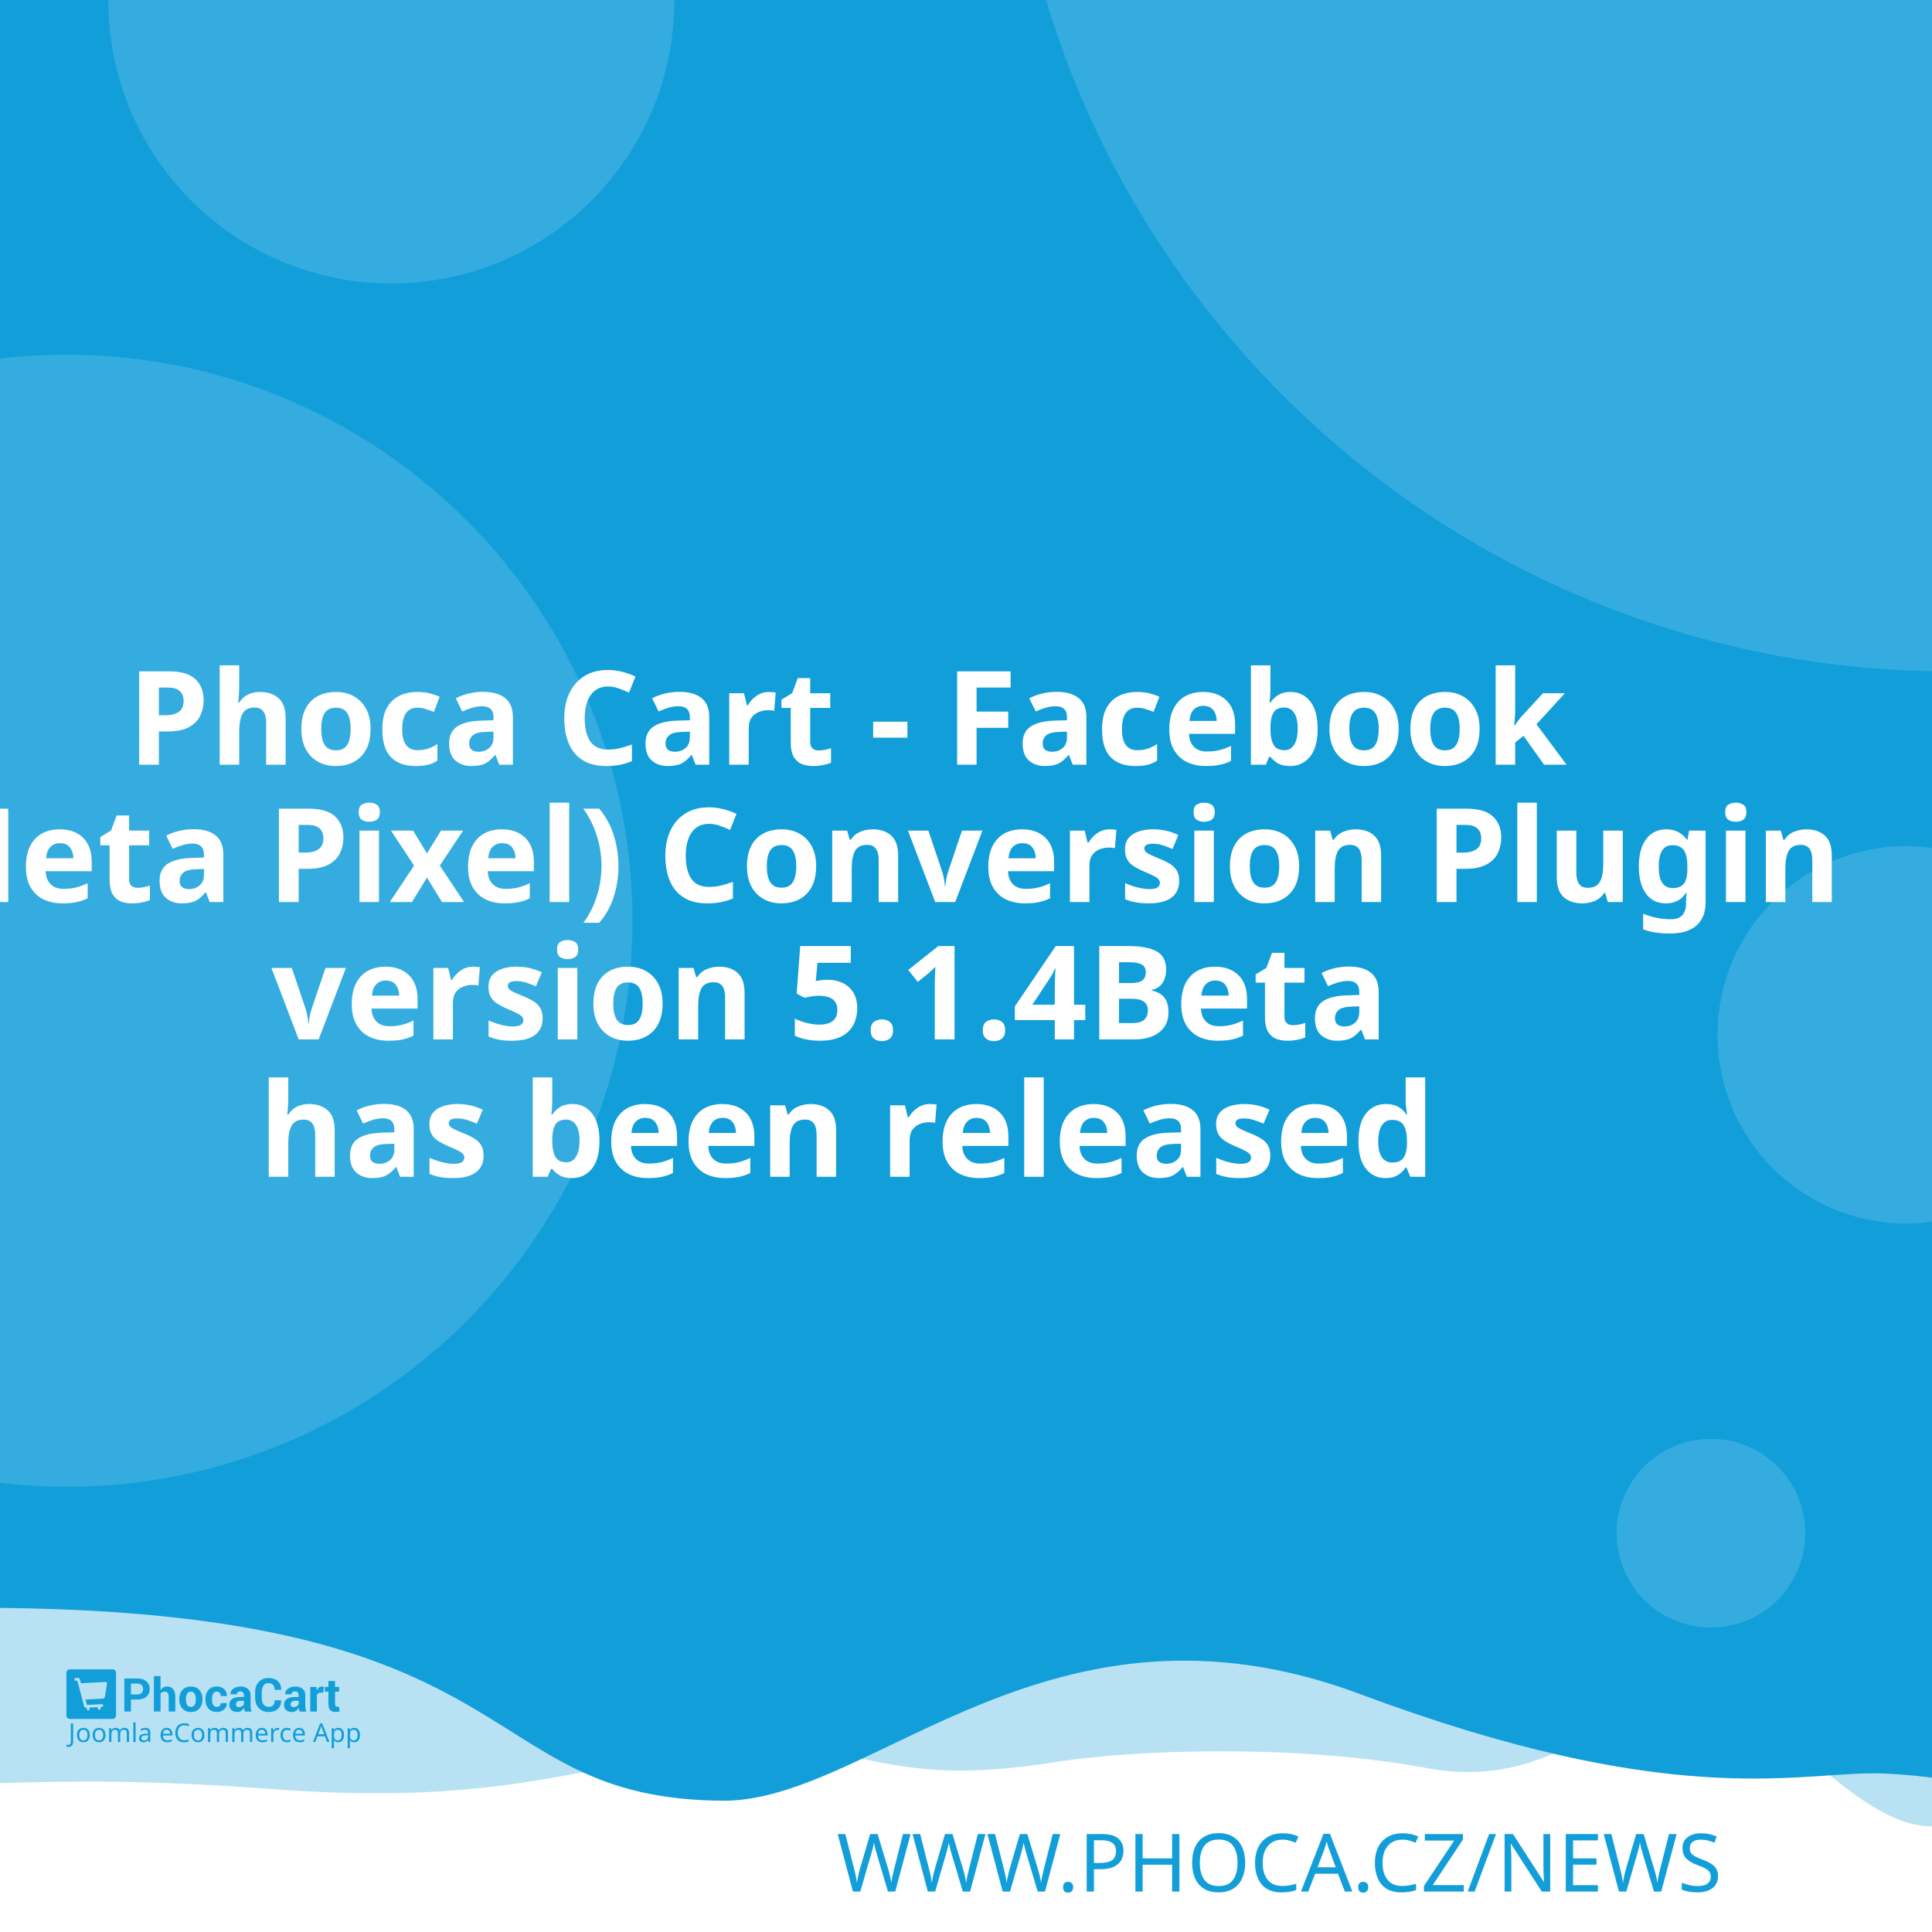
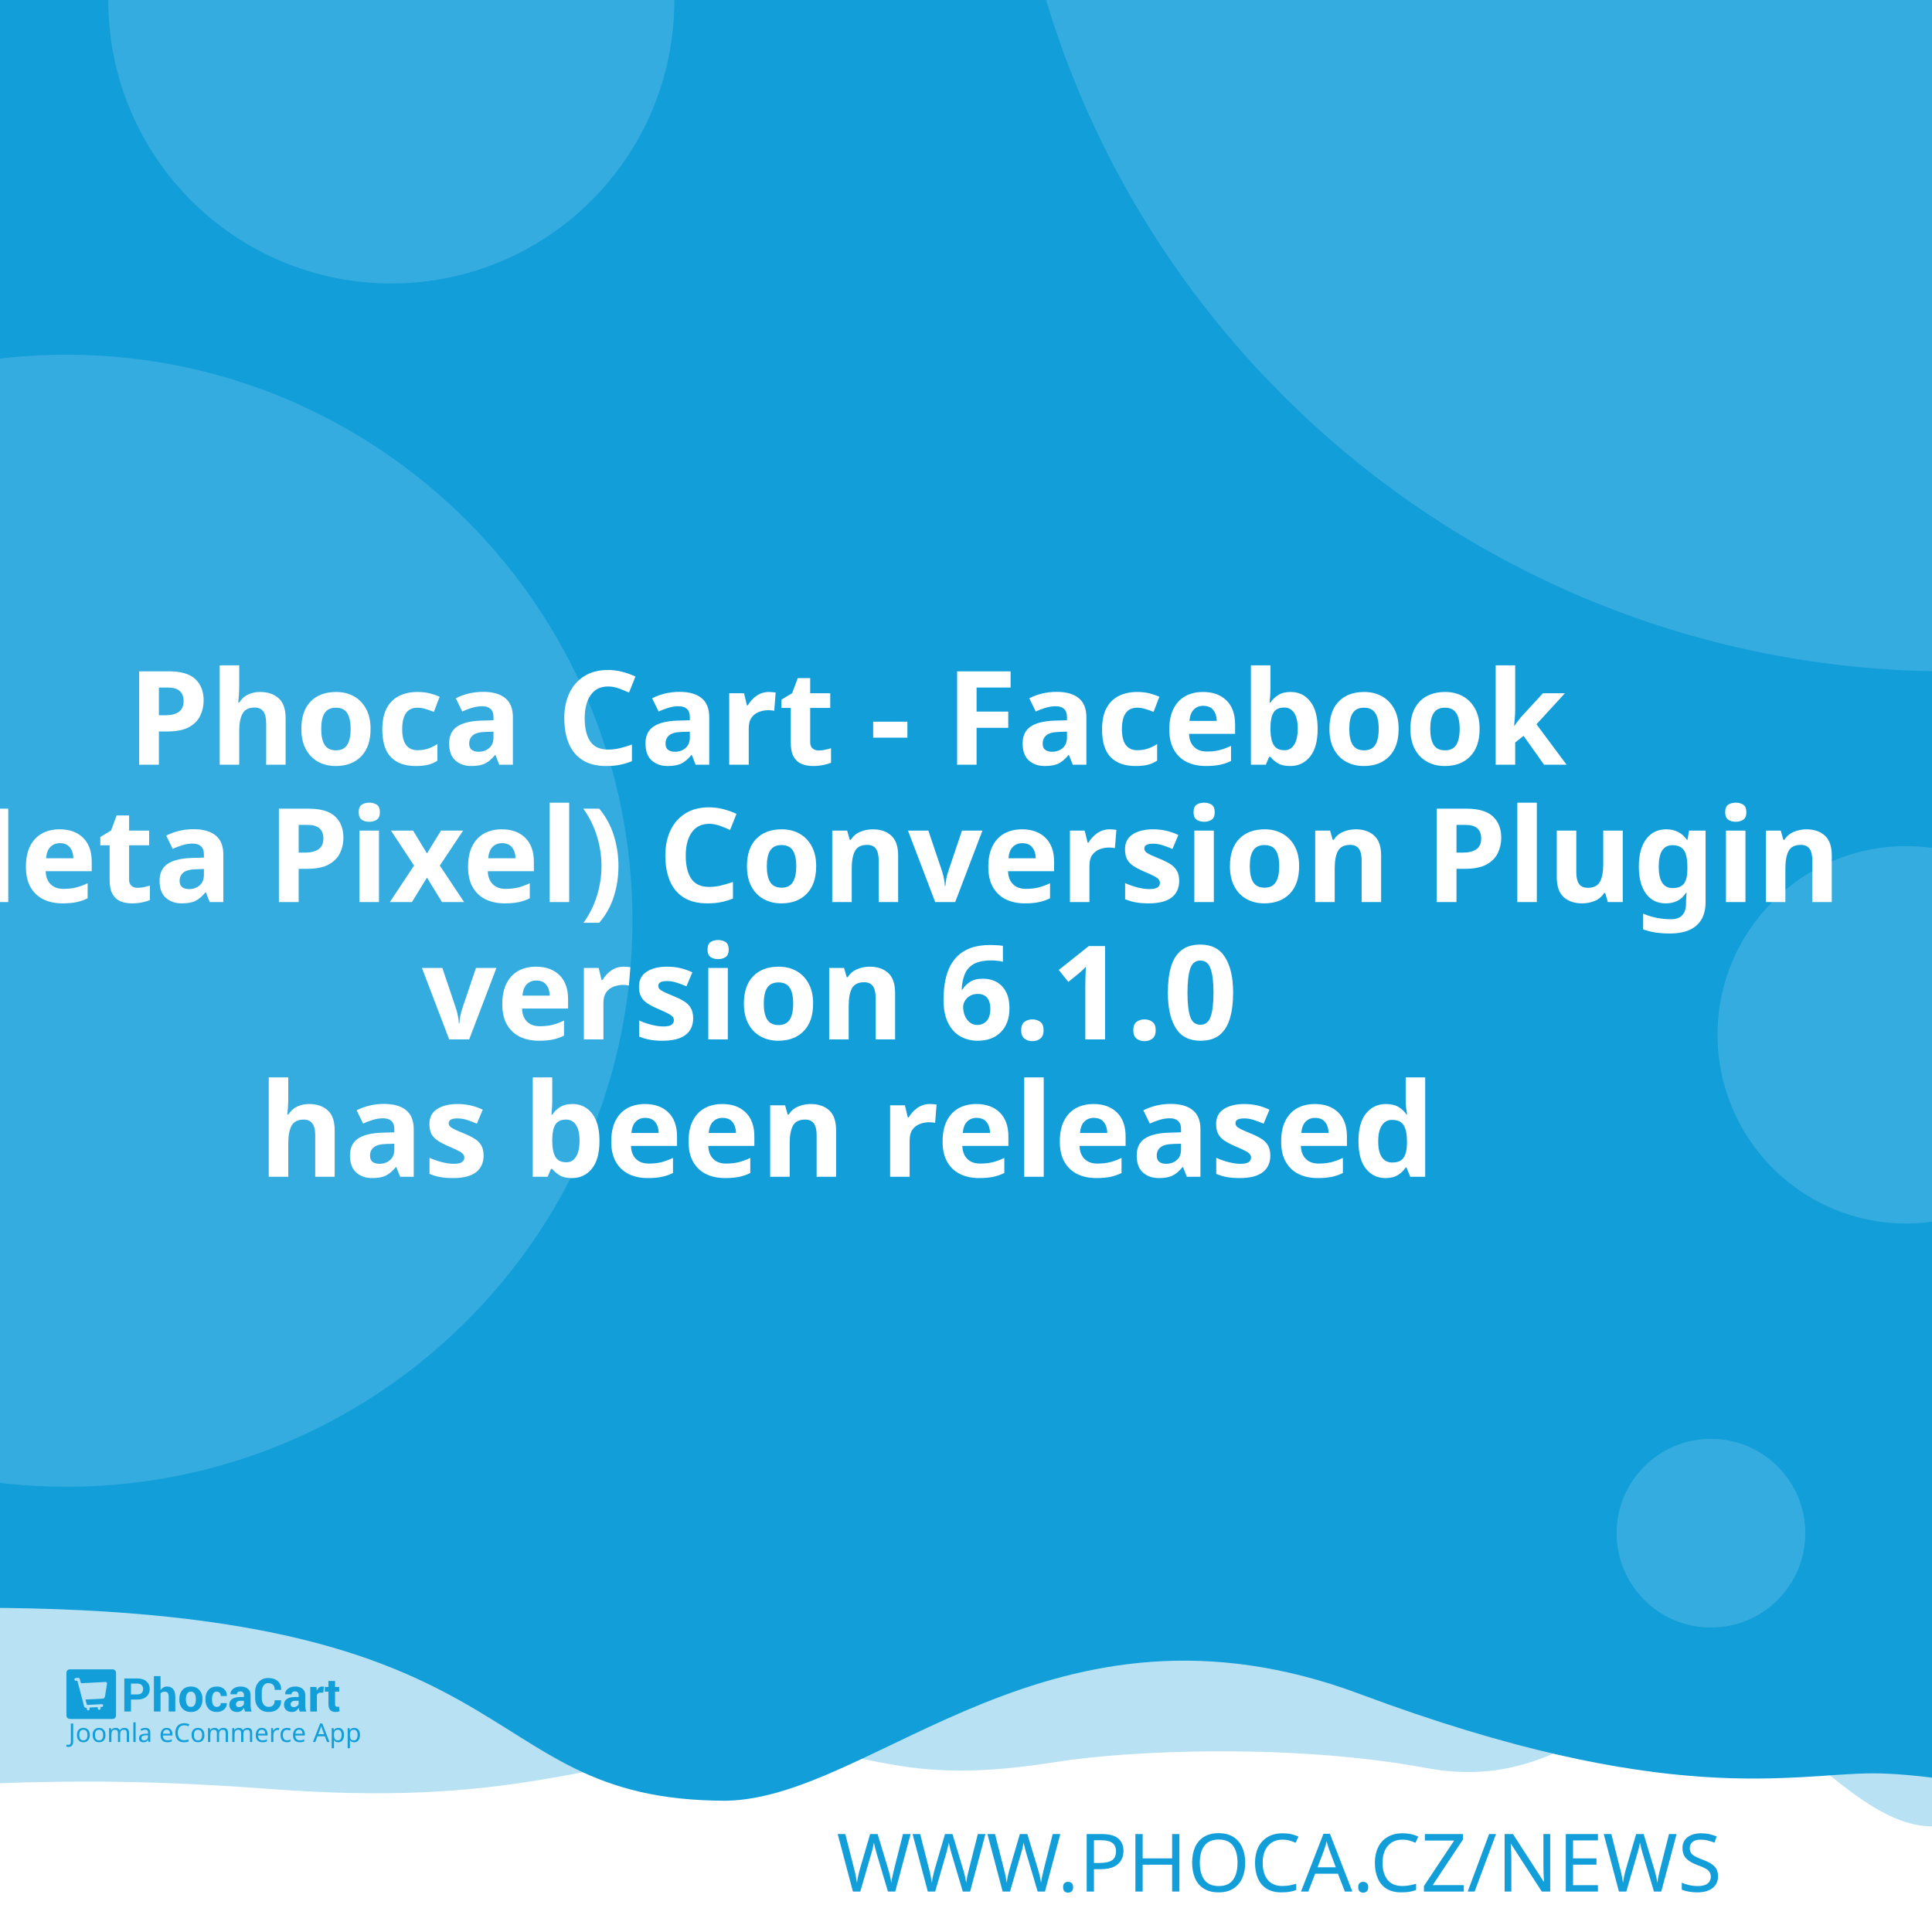
<svg xmlns="http://www.w3.org/2000/svg" width="512" height="512" viewBox="0 0 512 512" version="1.1" id="svg5">
  <defs id="defs2" />
  <g id="layer1">
    <path d="m -288.549,96.962 a 6.384,6.384 0 0 0 -6.384,6.384 v 81.087 a 6.384,6.384 0 0 0 6.384,6.384 h 81.083 a 6.384,6.384 0 0 0 6.384,-6.384 v -81.087 a 6.384,6.384 0 0 0 -6.384,-6.384 z m 16.084,16.188 c 0.591,-0.033 1.134,0.125 1.642,0.482 0.508,0.359 0.842,0.809 1.006,1.355 l 2.415,8.308 46.517,-2.44 c 0.829,-0.043 1.521,0.245 2.074,0.86 0.55,0.606 0.769,1.334 0.636,2.174 l -3.898,24.937 c -0.138,0.736 -0.57,1.497 -1.288,2.273 -0.719,0.787 -1.656,1.211 -2.797,1.272 l -32.861,1.721 3.038,10.253 27.775,-1.455 c 0.726,-0.04 1.351,0.178 1.887,0.648 0.523,0.483 0.803,1.086 0.844,1.812 0.038,0.726 -0.178,1.352 -0.648,1.887 -0.483,0.525 -1.086,0.806 -1.812,0.844 l -2.597,0.137 0.137,2.593 c 0.038,0.729 -0.178,1.356 -0.661,1.879 -0.472,0.535 -1.071,0.819 -1.8,0.856 -0.726,0.038 -1.353,-0.178 -1.879,-0.661 -0.535,-0.472 -0.814,-1.073 -0.852,-1.8 l -0.137,-2.593 -15.573,0.81 0.133,2.597 c 0.038,0.729 -0.176,1.356 -0.648,1.879 -0.483,0.535 -1.086,0.818 -1.812,0.856 -0.726,0.04 -1.352,-0.178 -1.887,-0.661 -0.525,-0.472 -0.806,-1.073 -0.844,-1.8 l -0.137,-2.597 -1.608,0.083 c -0.623,0.033 -1.193,-0.112 -1.721,-0.428 -0.515,-0.317 -0.883,-0.632 -1.11,-0.931 l -0.287,-0.507 -13.05,-49.343 -2.805,0.146 c -0.696,0.038 -1.312,-0.181 -1.858,-0.661 -0.545,-0.472 -0.835,-1.069 -0.873,-1.795 -0.038,-0.729 0.186,-1.353 0.682,-1.879 0.493,-0.535 1.083,-0.818 1.779,-0.856 z" style="fill:#ffffff;stroke-width:1;paint-order:stroke fill markers" id="path400" />
    <rect style="opacity:1;fill:#ffffff;stroke-width:5;stroke-linejoin:round;paint-order:stroke fill markers" id="rect723" width="512" height="512" x="0" y="0" />
    <path id="rect4460" style="opacity:0.3;fill:#129ed9;fill-opacity:1;stroke-width:5;stroke-linejoin:round;paint-order:stroke fill markers" d="M -256,4 H 768 v 480 c 0,0 -42.667,-10 -64,-10 -21.333,0 -42.408,10 -64,10 -21.592,0 -42.667,-10 -64,-10 -21.333,0 -42.408,10 -64,10 -21.592,0 -41.887,-34.701 -63.221,-34.701 -21.333,0 -35.645,25.795 -70.761,19.246 -35.116,-6.549 -78.862,-4.741 -98.515,-1.547 -47.289,7.533 -49.247,-6.724 -87.369,-3.311 -38.122,3.413 -56.921,15.193 -120.307,10.429 -63.387,-4.764 -84.091,0.698 -135.827,-0.116 -21.333,0 -42.408,10 -64,10 -21.592,0 -42.667,-10 -64,-10 -21.333,0 -64,10 -64,10 z" />
    <path id="rect4460-5" style="fill:#129ed9;fill-opacity:1;stroke-width:5;stroke-linejoin:round;paint-order:stroke fill markers" d="M -316,4.9999998e-7 H 708 V 480 c 0,0 -42.667,-10 -64,-10 -21.333,0 -42.408,10 -64,10 -21.592,0 -62.256,-10.048 -83.59,-10.048 -21.333,0 -54.449,9.448 -136.059,-21.03 -81.61,-30.478 -128.583,27.669 -167.971,28.291 -70.795,-0.042 -47.303,-54.288 -212.561,-50.983 C -185.439,429.534 -38.408,480 -60,480 c -21.592,0 -42.667,-10 -64,-10 -21.333,0 -42.408,10 -64,10 -21.592,0 -42.667,-10 -64,-10 -21.333,0 -64,10 -64,10 z" />
    <text xml:space="preserve" style="font-style:normal;font-weight:normal;font-size:21.333px;line-height:1.25;font-family:sans-serif;fill:#129ed9;fill-opacity:1;stroke:none" x="484.042" y="501.277" id="text2910-3-7">
      <tspan id="tspan2908-6-5" x="484.042" y="501.277" style="font-style:normal;font-variant:normal;font-weight:300;font-stretch:normal;font-size:21.333px;font-family:Montserrat;-inkscape-font-specification:'Montserrat Light';text-align:end;text-anchor:end;fill:#129ed9;fill-opacity:1">WWW.PHOCA.CZ/NEWS</tspan>
    </text>
    <text xml:space="preserve" style="font-style:normal;font-variant:normal;font-weight:600;font-stretch:normal;font-size:34.667px;line-height:1.05;font-family:Rubik;-inkscape-font-specification:'Rubik Semi-Bold';fill:#ffffff;fill-opacity:1;stroke:none" x="256" y="165" id="text11252">
      <tspan x="256" y="165" id="tspan403" style="text-align:center;text-anchor:middle" />
      <tspan x="256" y="202.659" style="font-size:34.667px;text-align:center;text-anchor:middle" id="tspan442">Phoca Cart - Facebook</tspan>
      <tspan x="256" y="239.059" style="font-size:34.667px;text-align:center;text-anchor:middle" id="tspan444">(Meta Pixel) Conversion Plugin</tspan>
-       <tspan x="256" y="275.459" id="tspan1992" style="font-size:34.667px;text-align:center;text-anchor:middle">version 5.1.4Beta
+       <tspan x="256" y="275.459" id="tspan1992" style="font-size:34.667px;text-align:center;text-anchor:middle">version 6.1.0
</tspan>
      <tspan x="256" y="311.859" id="tspan2906" style="font-size:34.667px;text-align:center;text-anchor:middle">has been released</tspan>
      <tspan x="256" y="348.259" id="tspan1994" style="font-size:34.667px" />
    </text>
    <circle style="opacity:0.15;fill:#ffffff;fill-opacity:1;stroke-width:5;stroke-linejoin:round;paint-order:stroke fill markers" id="path8376" cx="516.67" cy="-72.081" r="250" />
    <circle style="opacity:0.15;fill:#ffffff;fill-opacity:1;stroke-width:5;stroke-linejoin:round;paint-order:stroke fill markers" id="path8376-9" cx="17.604" cy="244" r="150" />
    <circle style="opacity:0.15;fill:#ffffff;fill-opacity:1;stroke-width:5;stroke-linejoin:round;paint-order:stroke fill markers" id="path8376-6" cx="103.704" cy="0.117" r="75" />
    <circle style="opacity:0.15;fill:#ffffff;fill-opacity:1;stroke-width:5;stroke-linejoin:round;paint-order:stroke fill markers" id="path8376-6-2" cx="505.168" cy="274.238" r="50" />
    <g id="g8950" transform="matrix(0.298069,0,0,0.298069,107.3348,335.2596)" style="fill:#129ed9;fill-opacity:1;stroke-width:3.355">
      <g id="g895" transform="translate(-301.0409,359.4151)" style="fill:#129ed9;fill-opacity:1;stroke-width:3.355">
        <g transform="matrix(1.3333,0,0,-1.3333,-75.59,850.15)" fill="#ffffff" image-rendering="optimizeQuality" id="g280" style="clip-rule:evenodd;fill:#129ed9;fill-opacity:1;stroke-width:8.934;shape-rendering:geometricPrecision">
          <path d="m 99.728,617.49 v -7.994 h -4.423 v 22.031 h 8.784 c 2.532,0 4.527,-0.646 5.979,-1.937 1.452,-1.291 2.181,-2.99 2.181,-5.097 0,-2.107 -0.729,-3.801 -2.181,-5.082 -1.452,-1.281 -3.446,-1.921 -5.979,-1.921 z m 0,3.408 h 4.361 c 1.23,0 2.165,0.336 2.801,1.002 0.635,0.671 0.951,1.523 0.951,2.561 0,1.059 -0.315,1.932 -0.946,2.623 -0.63,0.687 -1.566,1.033 -2.806,1.033 H 99.728 Z" id="path262" style="fill:#129ed9;fill-opacity:1;stroke-width:3.355" />
          <path d="m 119.45,623.79 c 0.517,0.749 1.147,1.327 1.891,1.746 0.749,0.418 1.576,0.63 2.485,0.63 1.705,0 3.043,-0.568 4.02,-1.704 0.971,-1.131 1.457,-2.887 1.457,-5.252 v -9.714 h -4.418 v 9.76 c 0,1.276 -0.227,2.174 -0.677,2.706 -0.445,0.532 -1.116,0.795 -2.005,0.795 -0.605,0 -1.137,-0.108 -1.602,-0.325 -0.465,-0.217 -0.847,-0.522 -1.152,-0.919 v -12.017 h -4.418 v 23.611 h 4.418 z" id="path264" style="fill:#129ed9;fill-opacity:1;stroke-width:3.355" />
          <path d="m 131.96,617.83 c 0,2.438 0.682,4.436 2.046,5.996 1.359,1.554 3.25,2.334 5.663,2.334 2.418,0 4.315,-0.774 5.689,-2.329 1.375,-1.549 2.062,-3.553 2.062,-6.001 v -0.32 c 0,-2.458 -0.687,-4.462 -2.051,-6.011 -1.369,-1.544 -3.261,-2.319 -5.674,-2.319 -2.418,0 -4.315,0.775 -5.684,2.319 -1.364,1.549 -2.051,3.553 -2.051,6.011 z m 4.408,-0.31 c 0,-1.487 0.264,-2.68 0.785,-3.584 0.527,-0.899 1.375,-1.348 2.542,-1.348 1.142,0 1.979,0.454 2.506,1.358 0.532,0.904 0.796,2.097 0.796,3.574 v 0.315 c 0,1.446 -0.269,2.629 -0.801,3.542 -0.537,0.914 -1.38,1.374 -2.527,1.374 -1.142,0 -1.979,-0.46 -2.506,-1.379 -0.532,-0.919 -0.796,-2.102 -0.796,-3.537 z" id="path266" style="fill:#129ed9;fill-opacity:1;stroke-width:3.355" />
          <path d="m 157.01,612.59 c 0.79,0 1.421,0.227 1.891,0.682 0.475,0.454 0.713,1.064 0.713,1.828 h 4.015 l 0.041,-0.093 c 0.041,-1.653 -0.579,-3.037 -1.871,-4.152 -1.287,-1.116 -2.883,-1.673 -4.79,-1.673 -2.439,0 -4.325,0.769 -5.648,2.314 -1.318,1.544 -1.979,3.522 -1.979,5.944 v 0.449 c 0,2.412 0.656,4.395 1.974,5.944 1.317,1.554 3.198,2.329 5.638,2.329 2.02,0 3.648,-0.573 4.883,-1.725 1.235,-1.151 1.835,-2.664 1.793,-4.539 l -0.031,-0.088 h -4.026 c 0,0.842 -0.233,1.544 -0.698,2.107 -0.46,0.558 -1.101,0.837 -1.922,0.837 -1.168,0 -1.995,-0.454 -2.475,-1.358 -0.476,-0.904 -0.718,-2.071 -0.718,-3.496 v -0.454 c 0,-1.456 0.243,-2.628 0.718,-3.522 0.48,-0.888 1.312,-1.332 2.491,-1.332" id="path268" style="fill:#129ed9;fill-opacity:1;stroke-width:3.355" />
          <path d="m 175.8,609.49 c -0.165,0.372 -0.305,0.764 -0.419,1.183 -0.119,0.413 -0.202,0.837 -0.248,1.27 -0.455,-0.8 -1.054,-1.456 -1.798,-1.978 -0.739,-0.521 -1.628,-0.785 -2.656,-0.785 -1.715,0 -3.038,0.439 -3.963,1.322 -0.93,0.883 -1.395,2.086 -1.395,3.604 0,1.606 0.62,2.845 1.855,3.729 1.235,0.883 3.038,1.322 5.41,1.322 h 2.47 v 1.301 c 0,0.785 -0.207,1.394 -0.62,1.828 -0.413,0.434 -1.023,0.651 -1.834,0.651 -0.713,0 -1.266,-0.175 -1.653,-0.522 -0.393,-0.346 -0.584,-0.826 -0.584,-1.446 l -4.268,0.016 -0.016,0.093 c -0.072,1.379 0.527,2.572 1.798,3.579 1.271,1.002 2.946,1.503 5.013,1.503 1.958,0 3.545,-0.496 4.769,-1.492 1.22,-0.992 1.829,-2.406 1.829,-4.24 v -6.76 c 0,-0.769 0.062,-1.492 0.176,-2.164 0.119,-0.676 0.299,-1.348 0.553,-2.014 z m -4.046,2.943 c 0.78,0 1.468,0.191 2.077,0.574 0.605,0.382 1.013,0.826 1.225,1.332 v 2.308 h -2.47 c -0.935,0 -1.648,-0.232 -2.134,-0.702 -0.481,-0.47 -0.724,-1.033 -0.724,-1.699 0,-0.542 0.181,-0.981 0.542,-1.312 0.367,-0.336 0.858,-0.501 1.483,-0.501" id="path270" style="fill:#129ed9;fill-opacity:1;stroke-width:3.355" />
          <path d="m 199.84,617.01 0.031,-0.088 c 0.041,-2.37 -0.682,-4.25 -2.17,-5.645 -1.488,-1.394 -3.555,-2.091 -6.201,-2.091 -2.656,0 -4.811,0.852 -6.464,2.556 -1.653,1.704 -2.486,3.894 -2.486,6.579 v 4.369 c 0,2.67 0.812,4.86 2.424,6.574 1.617,1.715 3.715,2.572 6.299,2.572 2.723,0 4.852,-0.697 6.386,-2.097 1.535,-1.399 2.284,-3.305 2.243,-5.717 l -0.031,-0.088 h -4.299 c 0,1.451 -0.346,2.561 -1.044,3.336 -0.698,0.769 -1.783,1.157 -3.255,1.157 -1.323,0 -2.372,-0.537 -3.147,-1.606 -0.78,-1.074 -1.168,-2.438 -1.168,-4.1 v -4.39 c 0,-1.683 0.408,-3.057 1.225,-4.131 0.822,-1.069 1.922,-1.606 3.317,-1.606 1.38,0 2.403,0.372 3.064,1.11 0.661,0.744 0.992,1.844 0.992,3.305 z" id="path272" style="fill:#129ed9;fill-opacity:1;stroke-width:3.355" />
          <path d="m 212.27,609.49 c -0.165,0.372 -0.305,0.764 -0.419,1.183 -0.119,0.413 -0.202,0.837 -0.248,1.27 -0.455,-0.8 -1.054,-1.456 -1.798,-1.978 -0.739,-0.521 -1.628,-0.785 -2.656,-0.785 -1.716,0 -3.038,0.439 -3.963,1.322 -0.93,0.883 -1.395,2.086 -1.395,3.604 0,1.606 0.62,2.845 1.855,3.729 1.235,0.883 3.039,1.322 5.41,1.322 h 2.47 v 1.301 c 0,0.785 -0.207,1.394 -0.62,1.828 -0.413,0.434 -1.023,0.651 -1.834,0.651 -0.713,0 -1.266,-0.175 -1.654,-0.522 -0.393,-0.346 -0.584,-0.826 -0.584,-1.446 l -4.268,0.016 -0.016,0.093 c -0.072,1.379 0.527,2.572 1.798,3.579 1.271,1.002 2.945,1.503 5.013,1.503 1.958,0 3.545,-0.496 4.769,-1.492 1.22,-0.992 1.829,-2.406 1.829,-4.24 v -6.76 c 0,-0.769 0.062,-1.492 0.176,-2.164 0.119,-0.676 0.3,-1.348 0.553,-2.014 z m -4.046,2.943 c 0.78,0 1.468,0.191 2.077,0.574 0.605,0.382 1.013,0.826 1.224,1.332 v 2.308 h -2.47 c -0.935,0 -1.649,-0.232 -2.134,-0.702 -0.481,-0.47 -0.723,-1.033 -0.723,-1.699 0,-0.542 0.181,-0.981 0.542,-1.312 0.367,-0.336 0.858,-0.501 1.483,-0.501" id="path274" style="fill:#129ed9;fill-opacity:1;stroke-width:3.355" />
          <path d="m 227.92,622.06 -1.617,0.046 c -0.656,0 -1.199,-0.134 -1.623,-0.408 -0.423,-0.274 -0.744,-0.656 -0.966,-1.152 v -11.052 h -4.408 v 16.36 h 4.103 l 0.196,-2.422 c 0.382,0.857 0.883,1.528 1.494,2.009 0.61,0.48 1.312,0.723 2.108,0.723 0.223,0 0.429,-0.015 0.615,-0.052 0.186,-0.036 0.377,-0.077 0.568,-0.129 z" id="path276" style="fill:#129ed9;fill-opacity:1;stroke-width:3.355" />
          <path d="m 235.83,629.86 v -4.007 h 2.754 v -3.099 H 235.83 v -8.33 c 0,-0.635 0.129,-1.09 0.393,-1.363 0.263,-0.274 0.615,-0.408 1.059,-0.408 0.232,0 0.434,0.01 0.599,0.036 0.166,0.026 0.362,0.072 0.579,0.129 l 0.383,-3.181 c -0.445,-0.155 -0.878,-0.268 -1.302,-0.341 -0.424,-0.078 -0.884,-0.114 -1.38,-0.114 -1.524,0 -2.697,0.418 -3.519,1.255 -0.822,0.837 -1.235,2.159 -1.235,3.977 v 8.34 h -2.392 v 3.099 h 2.392 v 4.007 z" id="path278" style="fill:#129ed9;fill-opacity:1;stroke-width:3.355" />
        </g>
        <g fill="#ffffff" fill-rule="evenodd" image-rendering="optimizeQuality" stroke-width="1.934" aria-label="Joomla eCommerce App" id="g318" style="clip-rule:evenodd;fill:#129ed9;fill-opacity:1;shape-rendering:geometricPrecision">
          <path d="M 1.704,69 Q 1.151,69 0.736,68.908 0.321,68.839 -0.002,68.7 v -1.752 q 0.369,0.092 0.784,0.161 0.415,0.069 0.876,0.069 0.576,0 1.083,-0.231 0.53,-0.231 0.853,-0.807 0.323,-0.576 0.323,-1.614 v -16.368 h 2.075 v 16.206 q 0,2.374 -1.176,3.504 -1.176,1.13 -3.112,1.13 z" id="path282" style="fill:#129ed9;fill-opacity:1;stroke-width:1.934" />
          <path d="m 20.792,58.419 q 0,3.066 -1.568,4.749 -1.545,1.683 -4.196,1.683 -1.637,0 -2.928,-0.738 -1.268,-0.761 -2.006,-2.19 -0.738,-1.452 -0.738,-3.504 0,-3.066 1.545,-4.726 1.545,-1.66 4.196,-1.66 1.683,0 2.951,0.761 1.291,0.738 2.006,2.167 0.738,1.406 0.738,3.458 z m -9.336,0 q 0,2.19 0.853,3.481 0.876,1.268 2.766,1.268 1.867,0 2.743,-1.268 0.876,-1.291 0.876,-3.481 0,-2.19 -0.876,-3.435 -0.876,-1.245 -2.766,-1.245 -1.89,0 -2.743,1.245 -0.853,1.245 -0.853,3.435 z" id="path284" style="fill:#129ed9;fill-opacity:1;stroke-width:1.934" />
          <path d="m 34.739,58.419 q 0,3.066 -1.568,4.749 -1.545,1.683 -4.196,1.683 -1.637,0 -2.928,-0.738 -1.268,-0.761 -2.006,-2.19 -0.738,-1.452 -0.738,-3.504 0,-3.066 1.545,-4.726 1.545,-1.66 4.196,-1.66 1.683,0 2.951,0.761 1.291,0.738 2.006,2.167 0.738,1.406 0.738,3.458 z m -9.336,0 q 0,2.19 0.853,3.481 0.876,1.268 2.766,1.268 1.867,0 2.743,-1.268 0.876,-1.291 0.876,-3.481 0,-2.19 -0.876,-3.435 -0.876,-1.245 -2.766,-1.245 -1.89,0 -2.743,1.245 -0.853,1.245 -0.853,3.435 z" id="path286" style="fill:#129ed9;fill-opacity:1;stroke-width:1.934" />
          <path d="m 51.499,52.033 q 2.098,0 3.135,1.083 1.037,1.06 1.037,3.458 V 64.62 H 53.666 v -7.953 q 0,-2.928 -2.513,-2.928 -1.798,0 -2.582,1.037 -0.761,1.037 -0.761,3.02 V 64.62 h -2.006 v -7.953 q 0,-2.928 -2.536,-2.928 -1.867,0 -2.582,1.153 -0.715,1.153 -0.715,3.32 v 6.409 h -2.029 v -12.356 h 1.637 l 0.3,1.683 h 0.115 q 0.576,-0.968 1.545,-1.429 0.991,-0.484 2.098,-0.484 2.905,0 3.781,2.075 h 0.115 q 0.622,-1.06 1.683,-1.568 1.083,-0.507 2.282,-0.507 z" id="path288" style="fill:#129ed9;fill-opacity:1;stroke-width:1.934" />
          <path d="M 61.527,64.62 H 59.498 V 47.1 h 2.029 z" id="path290" style="fill:#129ed9;fill-opacity:1;stroke-width:1.934" />
          <path d="m 70.126,52.056 q 2.259,0 3.343,0.991 1.083,0.991 1.083,3.158 v 8.414 h -1.475 l -0.392,-1.752 h -0.092 q -0.807,1.014 -1.706,1.498 -0.876,0.484 -2.444,0.484 -1.683,0 -2.789,-0.876 -1.107,-0.899 -1.107,-2.789 0,-1.844 1.452,-2.836 1.452,-1.014 4.472,-1.107 l 2.098,-0.069 v -0.738 q 0,-1.545 -0.669,-2.144 -0.669,-0.599 -1.89,-0.599 -0.968,0 -1.844,0.3 -0.876,0.277 -1.637,0.645 l -0.622,-1.522 q 0.807,-0.438 1.913,-0.738 1.107,-0.323 2.305,-0.323 z m 0.599,6.593 q -2.305,0.092 -3.204,0.738 -0.876,0.645 -0.876,1.821 0,1.037 0.622,1.522 0.645,0.484 1.637,0.484 1.568,0 2.605,-0.853 1.037,-0.876 1.037,-2.674 v -1.107 z" id="path292" style="fill:#129ed9;fill-opacity:1;stroke-width:1.934" />
          <path d="m 89.144,52.033 q 1.591,0 2.72,0.692 1.153,0.692 1.752,1.96 0.622,1.245 0.622,2.928 v 1.222 h -8.46 q 0.046,2.098 1.06,3.204 1.037,1.083 2.882,1.083 1.176,0 2.075,-0.207 0.922,-0.231 1.89,-0.645 v 1.775 q -0.945,0.415 -1.867,0.599 -0.922,0.207 -2.19,0.207 -1.752,0 -3.112,-0.715 -1.337,-0.715 -2.098,-2.121 -0.738,-1.429 -0.738,-3.481 0,-2.029 0.669,-3.481 0.692,-1.452 1.913,-2.236 1.245,-0.784 2.882,-0.784 z m -0.023,1.66 q -1.452,0 -2.305,0.945 -0.83,0.922 -0.991,2.582 h 6.293 q -0.023,-1.568 -0.738,-2.536 -0.715,-0.991 -2.259,-0.991 z" id="path294" style="fill:#129ed9;fill-opacity:1;stroke-width:1.934" />
          <path d="m 104.71,49.751 q -2.651,0 -4.173,1.775 -1.522,1.775 -1.522,4.864 0,3.066 1.406,4.864 1.429,1.775 4.265,1.775 1.083,0 2.052,-0.184 0.968,-0.184 1.89,-0.461 v 1.798 q -0.922,0.346 -1.913,0.507 -0.968,0.161 -2.328,0.161 -2.513,0 -4.196,-1.037 -1.683,-1.037 -2.536,-2.951 -0.83,-1.913 -0.83,-4.495 0,-2.49 0.899,-4.38 0.922,-1.913 2.697,-2.974 1.775,-1.083 4.311,-1.083 2.605,0 4.541,0.968 l -0.83,1.752 q -0.761,-0.346 -1.706,-0.622 -0.922,-0.277 -2.029,-0.277 z" id="path296" style="fill:#129ed9;fill-opacity:1;stroke-width:1.934" />
          <path d="m 122.69,58.419 q 0,3.066 -1.568,4.749 -1.545,1.683 -4.196,1.683 -1.637,0 -2.928,-0.738 -1.268,-0.761 -2.006,-2.19 -0.738,-1.452 -0.738,-3.504 0,-3.066 1.545,-4.726 1.545,-1.66 4.196,-1.66 1.683,0 2.951,0.761 1.291,0.738 2.006,2.167 0.738,1.406 0.738,3.458 z m -9.336,0 q 0,2.19 0.853,3.481 0.876,1.268 2.766,1.268 1.867,0 2.743,-1.268 0.876,-1.291 0.876,-3.481 0,-2.19 -0.876,-3.435 -0.876,-1.245 -2.766,-1.245 -1.89,0 -2.743,1.245 -0.853,1.245 -0.853,3.435 z" id="path298" style="fill:#129ed9;fill-opacity:1;stroke-width:1.934" />
          <path d="m 139.45,52.033 q 2.098,0 3.135,1.083 1.037,1.06 1.037,3.458 V 64.62 h -2.006 v -7.953 q 0,-2.928 -2.513,-2.928 -1.798,0 -2.582,1.037 -0.761,1.037 -0.761,3.02 V 64.62 h -2.006 v -7.953 q 0,-2.928 -2.536,-2.928 -1.867,0 -2.582,1.153 -0.715,1.153 -0.715,3.32 v 6.409 h -2.029 v -12.356 h 1.637 l 0.3,1.683 h 0.115 q 0.576,-0.968 1.545,-1.429 0.991,-0.484 2.098,-0.484 2.905,0 3.781,2.075 h 0.115 q 0.622,-1.06 1.683,-1.568 1.083,-0.507 2.282,-0.507 z" id="path300" style="fill:#129ed9;fill-opacity:1;stroke-width:1.934" />
          <path d="m 161,52.033 q 2.098,0 3.135,1.083 1.037,1.06 1.037,3.458 V 64.62 h -2.006 v -7.953 q 0,-2.928 -2.513,-2.928 -1.798,0 -2.582,1.037 -0.761,1.037 -0.761,3.02 V 64.62 h -2.006 v -7.953 q 0,-2.928 -2.536,-2.928 -1.867,0 -2.582,1.153 -0.715,1.153 -0.715,3.32 v 6.409 h -2.029 v -12.356 h 1.637 l 0.3,1.683 h 0.115 q 0.576,-0.968 1.545,-1.429 0.991,-0.484 2.098,-0.484 2.905,0 3.781,2.075 h 0.115 q 0.622,-1.06 1.683,-1.568 1.083,-0.507 2.282,-0.507 z" id="path302" style="fill:#129ed9;fill-opacity:1;stroke-width:1.934" />
          <path d="m 173.77,52.033 q 1.591,0 2.72,0.692 1.153,0.692 1.752,1.96 0.622,1.245 0.622,2.928 v 1.222 h -8.46 q 0.046,2.098 1.06,3.204 1.037,1.083 2.882,1.083 1.176,0 2.075,-0.207 0.922,-0.231 1.89,-0.645 v 1.775 q -0.945,0.415 -1.867,0.599 -0.922,0.207 -2.19,0.207 -1.752,0 -3.112,-0.715 -1.337,-0.715 -2.098,-2.121 -0.738,-1.429 -0.738,-3.481 0,-2.029 0.669,-3.481 0.692,-1.452 1.913,-2.236 1.245,-0.784 2.882,-0.784 z m -0.023,1.66 q -1.452,0 -2.305,0.945 -0.83,0.922 -0.991,2.582 h 6.293 q -0.023,-1.568 -0.738,-2.536 -0.715,-0.991 -2.259,-0.991 z" id="path304" style="fill:#129ed9;fill-opacity:1;stroke-width:1.934" />
          <path d="m 187.76,52.033 q 0.346,0 0.738,0.046 0.415,0.023 0.715,0.092 l -0.254,1.867 q -0.3,-0.069 -0.669,-0.115 -0.346,-0.046 -0.669,-0.046 -0.945,0 -1.775,0.53 -0.83,0.507 -1.337,1.452 -0.484,0.922 -0.484,2.167 v 6.593 h -2.029 v -12.356 h 1.66 l 0.231,2.259 h 0.092 q 0.599,-1.014 1.545,-1.752 0.945,-0.738 2.236,-0.738 z" id="path306" style="fill:#129ed9;fill-opacity:1;stroke-width:1.934" />
          <path d="m 196.02,64.851 q -1.637,0 -2.928,-0.669 -1.268,-0.669 -2.006,-2.075 -0.715,-1.406 -0.715,-3.596 0,-2.282 0.761,-3.712 0.761,-1.429 2.052,-2.098 1.314,-0.669 2.974,-0.669 0.945,0 1.821,0.207 0.876,0.184 1.429,0.461 l -0.622,1.683 q -0.553,-0.207 -1.291,-0.392 -0.738,-0.184 -1.383,-0.184 -3.642,0 -3.642,4.68 0,2.236 0.876,3.435 0.899,1.176 2.651,1.176 1.014,0 1.775,-0.207 0.784,-0.207 1.429,-0.507 v 1.798 q -0.622,0.323 -1.383,0.484 -0.738,0.184 -1.798,0.184 z" id="path308" style="fill:#129ed9;fill-opacity:1;stroke-width:1.934" />
          <path d="m 206.9,52.033 q 1.591,0 2.72,0.692 1.153,0.692 1.752,1.96 0.622,1.245 0.622,2.928 v 1.222 h -8.46 q 0.046,2.098 1.06,3.204 1.037,1.083 2.882,1.083 1.176,0 2.075,-0.207 0.922,-0.231 1.89,-0.645 v 1.775 q -0.945,0.415 -1.867,0.599 -0.922,0.207 -2.19,0.207 -1.752,0 -3.112,-0.715 -1.337,-0.715 -2.098,-2.121 -0.738,-1.429 -0.738,-3.481 0,-2.029 0.669,-3.481 0.692,-1.452 1.913,-2.236 1.245,-0.784 2.882,-0.784 z m -0.023,1.66 q -1.452,0 -2.305,0.945 -0.83,0.922 -0.991,2.582 h 6.293 q -0.023,-1.568 -0.738,-2.536 -0.715,-0.991 -2.259,-0.991 z" id="path310" style="fill:#129ed9;fill-opacity:1;stroke-width:1.934" />
          <path d="m 231.73,64.62 -1.983,-5.095 h -6.524 l -1.96,5.095 h -2.098 l 6.432,-16.529 h 1.867 l 6.409,16.529 z m -4.449,-11.918 q -0.069,-0.184 -0.231,-0.669 -0.161,-0.484 -0.323,-0.991 -0.138,-0.53 -0.231,-0.807 -0.161,0.715 -0.369,1.406 -0.207,0.669 -0.346,1.06 l -1.867,4.979 h 5.21 z" id="path312" style="fill:#129ed9;fill-opacity:1;stroke-width:1.934" />
          <path d="m 241.73,52.033 q 2.282,0 3.665,1.591 1.406,1.591 1.406,4.795 0,3.158 -1.406,4.795 -1.383,1.637 -3.688,1.637 -1.429,0 -2.374,-0.53 -0.922,-0.553 -1.452,-1.268 h -0.138 q 0.046,0.392 0.092,0.991 0.046,0.599 0.046,1.037 v 5.072 h -2.029 v -17.889 h 1.66 l 0.277,1.683 h 0.092 q 0.553,-0.807 1.452,-1.36 0.899,-0.553 2.397,-0.553 z m -0.369,1.706 q -1.89,0 -2.674,1.06 -0.761,1.06 -0.807,3.227 v 0.392 q 0,2.282 0.738,3.527 0.761,1.222 2.789,1.222 1.13,0 1.844,-0.622 0.738,-0.622 1.083,-1.683 0.369,-1.083 0.369,-2.467 0,-2.121 -0.83,-3.389 -0.807,-1.268 -2.513,-1.268 z" id="path314" style="fill:#129ed9;fill-opacity:1;stroke-width:1.934" />
          <path d="m 255.91,52.033 q 2.282,0 3.665,1.591 1.406,1.591 1.406,4.795 0,3.158 -1.406,4.795 -1.383,1.637 -3.688,1.637 -1.429,0 -2.374,-0.53 -0.922,-0.553 -1.452,-1.268 h -0.138 q 0.046,0.392 0.092,0.991 0.046,0.599 0.046,1.037 v 5.072 h -2.029 v -17.889 h 1.66 l 0.277,1.683 h 0.092 q 0.553,-0.807 1.452,-1.36 0.899,-0.553 2.397,-0.553 z m -0.369,1.706 q -1.89,0 -2.674,1.06 -0.761,1.06 -0.807,3.227 v 0.392 q 0,2.282 0.738,3.527 0.761,1.222 2.789,1.222 1.13,0 1.844,-0.622 0.738,-0.622 1.083,-1.683 0.369,-1.083 0.369,-2.467 0,-2.121 -0.83,-3.389 -0.807,-1.268 -2.513,-1.268 z" id="path316" style="fill:#129ed9;fill-opacity:1;stroke-width:1.934" />
        </g>
        <path d="M 3,0 A 3,3 0 0 0 0,3 v 38.107 a 3,3 0 0 0 3,3 h 38.105 a 3,3 0 0 0 3,-3 V 3 a 3,3 0 0 0 -3,-3 z m 7.559,7.607 c 0.278,-0.015 0.533,0.059 0.771,0.227 0.239,0.169 0.396,0.38 0.473,0.637 l 1.135,3.904 21.861,-1.147 c 0.39,-0.02 0.715,0.115 0.975,0.404 0.259,0.285 0.361,0.627 0.299,1.022 l -1.832,11.719 c -0.065,0.346 -0.268,0.703 -0.605,1.068 -0.338,0.37 -0.778,0.569 -1.315,0.598 l -15.443,0.809 1.428,4.818 13.053,-0.684 c 0.341,-0.019 0.635,0.084 0.887,0.305 0.246,0.227 0.378,0.51 0.396,0.852 0.018,0.341 -0.084,0.635 -0.305,0.887 -0.227,0.247 -0.51,0.379 -0.852,0.396 l -1.221,0.064 0.064,1.219 c 0.018,0.343 -0.084,0.637 -0.311,0.883 -0.222,0.252 -0.503,0.385 -0.846,0.402 -0.341,0.018 -0.636,-0.084 -0.883,-0.311 -0.252,-0.222 -0.383,-0.504 -0.4,-0.846 l -0.064,-1.219 -7.318,0.381 0.062,1.221 c 0.018,0.343 -0.083,0.637 -0.305,0.883 -0.227,0.252 -0.51,0.384 -0.852,0.402 -0.341,0.019 -0.635,-0.084 -0.887,-0.311 -0.247,-0.222 -0.379,-0.504 -0.396,-0.846 l -0.064,-1.221 -0.756,0.039 c -0.293,0.015 -0.561,-0.052 -0.809,-0.201 -0.242,-0.149 -0.415,-0.297 -0.521,-0.438 l -0.135,-0.238 -6.133,-23.189 -1.318,0.068 C 8.066,10.184 7.776,10.082 7.52,9.856 7.263,9.634 7.127,9.354 7.11,9.012 7.092,8.67 7.197,8.377 7.43,8.13 7.661,7.878 7.939,7.745 8.266,7.727 Z" fill="#ffffff" style="fill:#129ed9;fill-opacity:1;stroke-width:8.934;paint-order:stroke fill markers" id="path334" />
      </g>
    </g>
    <circle style="opacity:0.15;fill:#ffffff;fill-opacity:1;stroke-width:5;stroke-linejoin:round;paint-order:stroke fill markers" id="path8376-6-2-1" cx="453.421" cy="406.309" r="25" />
  </g>
</svg>
